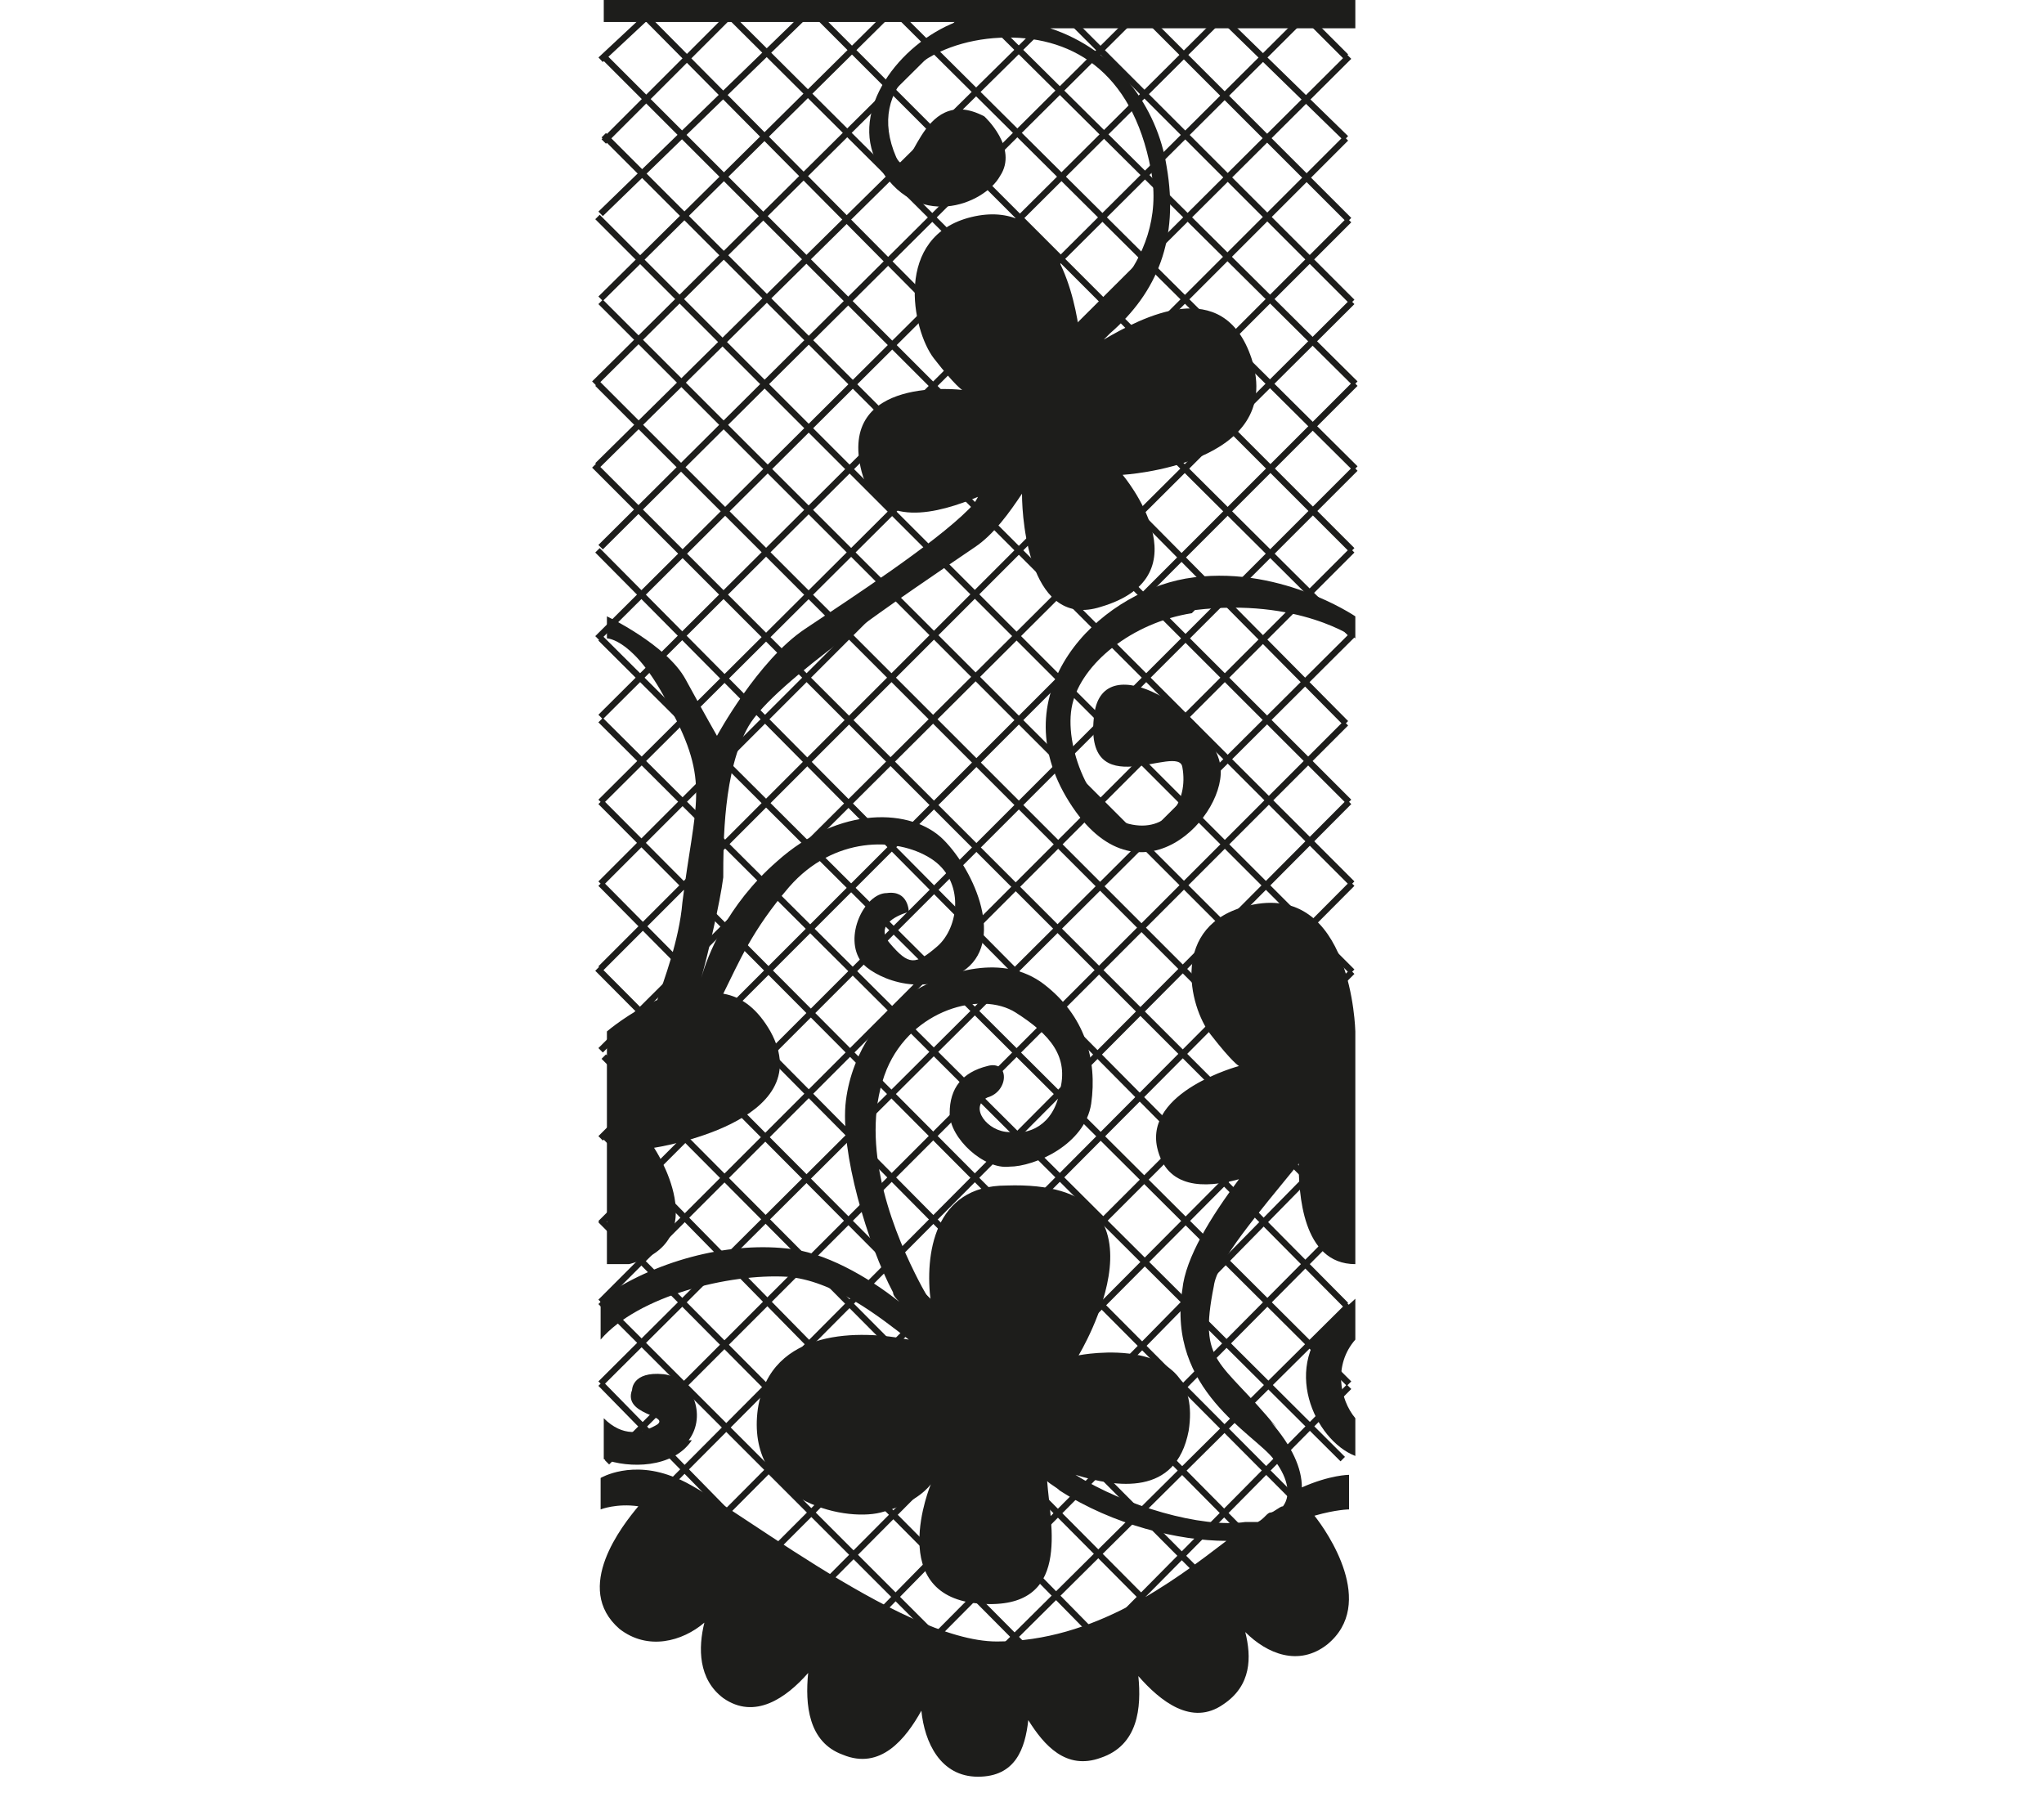
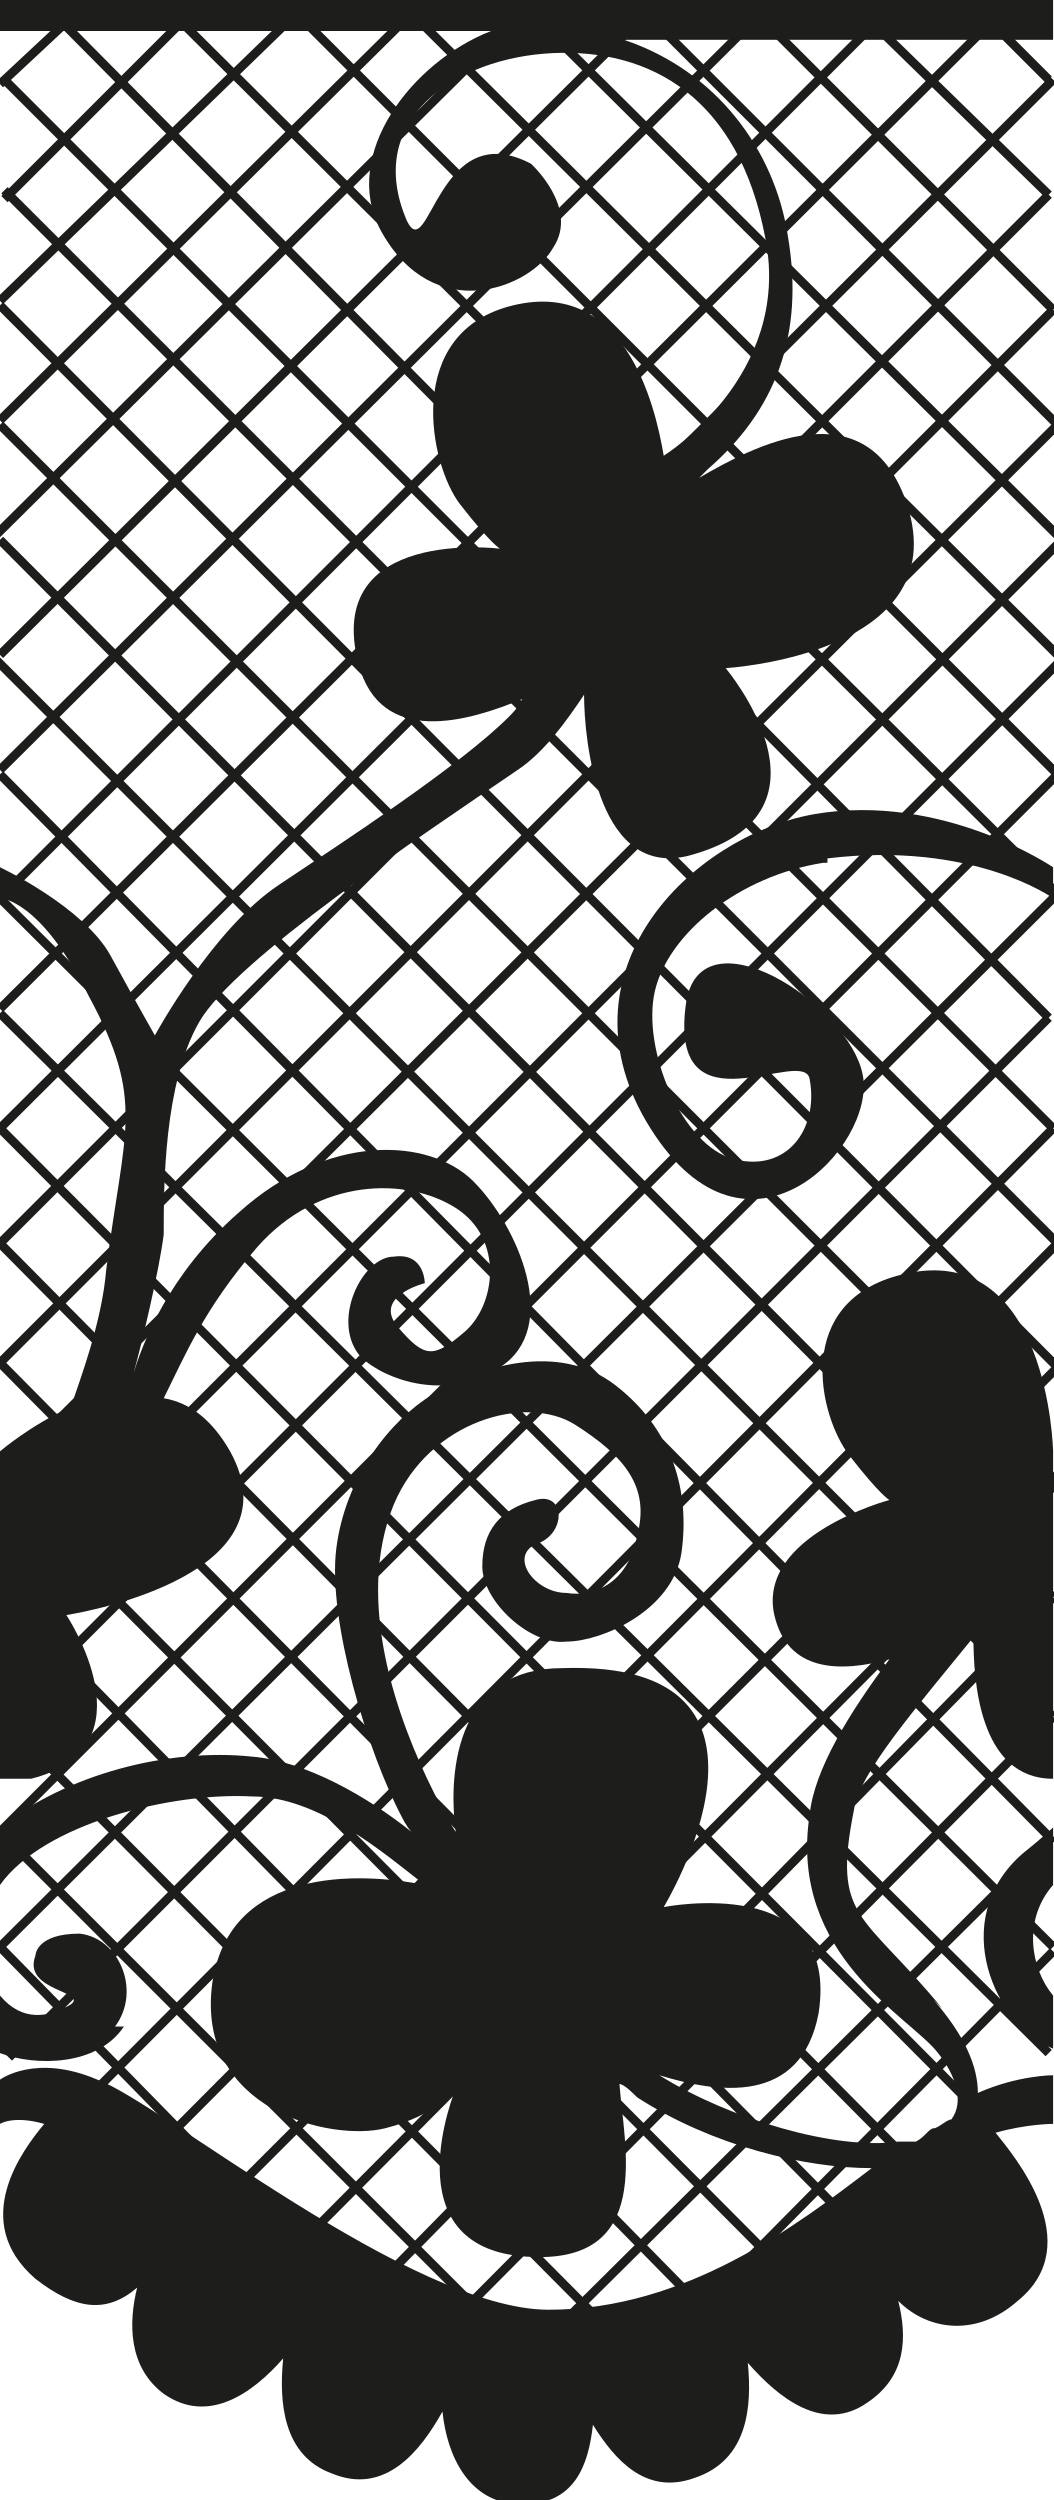
- <svg xmlns="http://www.w3.org/2000/svg" id="Calque_2" version="1.1" viewBox="0 0 65 57">
+ <svg xmlns="http://www.w3.org/2000/svg" id="Calque_2" version="1.1" viewBox="0 0 23.8 56.5">
  <defs>
    <style>
      .st0 {
+         fill: #1d1d1b;
+       }
+ 
+       .st1 {
        fill: none;
        stroke: #1d1d1b;
        stroke-miterlimit: 10;
        stroke-width: .2px;
      }
- 
-       .st1 {
-         fill: #1d1d1b;
-       }
    </style>
  </defs>
  <g>
-     <line class="st0" x1="20.5" y1=".5" x2="42.8" y2="23" />
-     <line class="st0" x1="19.2" y1="1.8" x2="42.9" y2="25.5" />
-     <line class="st0" x1="19.2" y1="4.3" x2="43" y2="28.1" />
-     <line class="st0" x1="19" y1="6.9" x2="43" y2="30.9" />
-     <line class="st0" x1="19.1" y1="9.6" x2="43" y2="33.5" />
-     <line class="st0" x1="19" y1="12.2" x2="42.9" y2="36.1" />
-     <line class="st0" x1="36.3" y1=".4" x2="42.9" y2="7" />
-     <line class="st0" x1="33.7" y1=".3" x2="43" y2="9.6" />
-     <line class="st0" x1="31" y1=".2" x2="43.1" y2="12.2" />
-     <line class="st0" x1="28.4" y1=".3" x2="43.1" y2="14.9" />
-     <line class="st0" x1="41.5" y1=".5" x2="42.8" y2="1.8" />
-     <line class="st0" x1="38.8" y1=".5" x2="42.8" y2="4.4" />
-     <line class="st0" x1="25.8" y1=".3" x2="43" y2="17.5" />
-     <line class="st0" x1="23.2" y1=".5" x2="43" y2="20.2" />
-     <line class="st0" x1="18.9" y1="14.8" x2="42.9" y2="38.8" />
-     <line class="st0" x1="19" y1="17.5" x2="42.8" y2="41.5" />
-     <line class="st0" x1="19.1" y1="20.3" x2="42.9" y2="44" />
-     <line class="st0" x1="19.1" y1="22.9" x2="42.7" y2="46.4" />
-     <line class="st0" x1="19.1" y1="25.5" x2="41.2" y2="47.7" />
-     <line class="st0" x1="19.1" y1="28.1" x2="40.5" y2="49.7" />
-     <line class="st0" x1="19" y1="30.8" x2="39" y2="50.9" />
-     <line class="st0" x1="19.2" y1="33.6" x2="37.5" y2="52" />
-     <line class="st0" x1="19.2" y1="36.1" x2="35.8" y2="53" />
-     <line class="st0" x1="19.1" y1="38.8" x2="34" y2="53.8" />
-     <line class="st0" x1="19.1" y1="41.4" x2="31.8" y2="54.1" />
-     <line class="st0" x1="19.1" y1="44" x2="28.7" y2="53.8" />
-     <line class="st0" x1="41.6" y1=".4" x2="19.1" y2="22.8" />
-     <line class="st0" x1="41.5" y1=".4" x2="41.5" y2=".5" />
-     <line class="st0" x1="42.9" y1="1.8" x2="19.1" y2="25.5" />
-     <line class="st0" x1="42.8" y1="4.4" x2="19.1" y2="28.1" />
-     <line class="st0" x1="42.9" y1="7" x2="19.1" y2="30.8" />
-     <line class="st0" x1="43" y1="9.6" x2="19.1" y2="33.4" />
-     <line class="st0" x1="43.1" y1="12.2" x2="19.1" y2="36.2" />
-     <line class="st0" x1="25.8" y1=".3" x2="19.1" y2="6.8" />
-     <line class="st0" x1="28.4" y1=".3" x2="19.1" y2="9.5" />
-     <line class="st0" x1="31" y1=".2" x2="18.9" y2="12.2" />
-     <line class="st0" x1="33.7" y1=".3" x2="19" y2="14.8" />
-     <line class="st0" x1="20.6" y1=".5" x2="19.1" y2="1.9" />
-     <line class="st0" x1="23.2" y1=".5" x2="19.2" y2="4.5" />
-     <line class="st0" x1="36.3" y1=".3" x2="19.1" y2="17.4" />
-     <line class="st0" x1="38.9" y1=".5" x2="19" y2="20.3" />
-     <line class="st0" x1="43.1" y1="14.9" x2="19.1" y2="38.9" />
-     <line class="st0" x1="43" y1="17.5" x2="19.1" y2="41.4" />
-     <line class="st0" x1="43" y1="20.2" x2="19.1" y2="44" />
-     <line class="st0" x1="42.8" y1="23" x2="19.3" y2="46.5" />
-     <line class="st0" x1="42.9" y1="25.5" x2="20.9" y2="47.6" />
-     <line class="st0" x1="43" y1="28.1" x2="21.5" y2="49.7" />
-     <line class="st0" x1="43" y1="30.9" x2="23" y2="50.9" />
-     <line class="st0" x1="43" y1="33.5" x2="24.6" y2="52" />
-     <line class="st0" x1="42.9" y1="36.1" x2="26.3" y2="53" />
-     <line class="st0" x1="42.9" y1="38.8" x2="28" y2="53.8" />
-     <line class="st0" x1="42.9" y1="41.5" x2="30.2" y2="54.1" />
-     <line class="st0" x1="42.9" y1="44.1" x2="33.3" y2="53.8" />
+     <line class="st1" x1="1.4" y1=".5" x2="23.7" y2="23" />
+     <line class="st1" x1=".1" y1="1.8" x2="23.8" y2="25.5" />
+     <line class="st1" x1=".1" y1="4.3" x2="23.9" y2="28.1" />
+     <line class="st1" x1="0" y1="6.9" x2="23.9" y2="30.9" />
+     <line class="st1" x1="0" y1="9.6" x2="23.9" y2="33.5" />
+     <line class="st1" x1="0" y1="12.2" x2="23.8" y2="36.1" />
+     <line class="st1" x1="17.2" y1=".4" x2="23.8" y2="7" />
+     <line class="st1" x1="14.6" y1=".3" x2="23.9" y2="9.6" />
+     <line class="st1" x1="11.9" y1=".2" x2="24" y2="12.2" />
+     <line class="st1" x1="9.3" y1=".3" x2="24" y2="14.9" />
+     <line class="st1" x1="22.4" y1=".5" x2="23.7" y2="1.8" />
+     <line class="st1" x1="19.7" y1=".5" x2="23.7" y2="4.4" />
+     <line class="st1" x1="6.7" y1=".3" x2="23.9" y2="17.5" />
+     <line class="st1" x1="4.1" y1=".5" x2="23.9" y2="20.2" />
+     <line class="st1" x1="-.2" y1="14.8" x2="23.8" y2="38.8" />
+     <line class="st1" x1="0" y1="17.5" x2="23.7" y2="41.5" />
+     <line class="st1" x1="0" y1="20.3" x2="23.8" y2="44" />
+     <line class="st1" x1="0" y1="22.9" x2="23.7" y2="46.4" />
+     <line class="st1" x1="0" y1="25.5" x2="22.1" y2="47.7" />
+     <line class="st1" x1="0" y1="28.1" x2="21.4" y2="49.7" />
+     <line class="st1" x1="0" y1="30.8" x2="19.9" y2="50.9" />
+     <line class="st1" x1=".1" y1="33.6" x2="18.4" y2="52" />
+     <line class="st1" x1=".1" y1="36.1" x2="16.7" y2="53" />
+     <line class="st1" x1="0" y1="38.8" x2="14.9" y2="53.8" />
+     <line class="st1" x1="0" y1="41.4" x2="12.7" y2="54.1" />
+     <line class="st1" x1="0" y1="44" x2="9.6" y2="53.8" />
+     <line class="st1" x1="22.5" y1=".4" x2="0" y2="22.8" />
+     <line class="st1" x1="22.4" y1=".4" x2="22.4" y2=".5" />
+     <line class="st1" x1="23.8" y1="1.8" x2="0" y2="25.5" />
+     <line class="st1" x1="23.7" y1="4.4" x2="0" y2="28.1" />
+     <line class="st1" x1="23.8" y1="7" x2="0" y2="30.8" />
+     <line class="st1" x1="23.9" y1="9.6" x2="0" y2="33.4" />
+     <line class="st1" x1="24" y1="12.2" x2="0" y2="36.2" />
+     <line class="st1" x1="6.7" y1=".3" x2="0" y2="6.8" />
+     <line class="st1" x1="9.3" y1=".3" x2="0" y2="9.5" />
+     <line class="st1" x1="11.9" y1=".2" x2="-.2" y2="12.2" />
+     <line class="st1" x1="14.6" y1=".3" x2="0" y2="14.8" />
+     <line class="st1" x1="1.5" y1=".5" x2="0" y2="1.9" />
+     <line class="st1" x1="4.1" y1=".5" x2=".1" y2="4.5" />
+     <line class="st1" x1="17.2" y1=".3" x2="0" y2="17.4" />
+     <line class="st1" x1="19.8" y1=".5" x2="0" y2="20.3" />
+     <line class="st1" x1="24" y1="14.9" x2="0" y2="38.9" />
+     <line class="st1" x1="23.9" y1="17.5" x2="0" y2="41.4" />
+     <line class="st1" x1="23.9" y1="20.2" x2="0" y2="44" />
+     <line class="st1" x1="23.7" y1="23" x2=".2" y2="46.5" />
+     <line class="st1" x1="23.8" y1="25.5" x2="1.8" y2="47.6" />
+     <line class="st1" x1="23.9" y1="28.1" x2="2.4" y2="49.7" />
+     <line class="st1" x1="23.9" y1="30.9" x2="3.9" y2="50.9" />
+     <line class="st1" x1="23.9" y1="33.5" x2="5.5" y2="52" />
+     <line class="st1" x1="23.8" y1="36.1" x2="7.2" y2="53" />
+     <line class="st1" x1="23.8" y1="38.8" x2="8.9" y2="53.8" />
+     <line class="st1" x1="23.8" y1="41.5" x2="11.1" y2="54.1" />
+     <line class="st1" x1="23.8" y1="44.1" x2="14.2" y2="53.8" />
  </g>
  <g>
-     <path class="st1" d="M38,19.4c3.3-.4,5.1.9,5.1.9v-.7s-2.5-1.7-5.4-1.2c-2.8.5-5.9,3.6-3.7,7.1s5.1.4,4.8-1.2c-.3-1.6-3.7-3.8-4-1.6-.4,3,2.7.9,2.8,1.7.2,1.1-.5,2.1-1.7,1.8s-2.1-2.5-1.8-3.8c.3-1.3,1.9-2.6,3.8-2.9Z" />
-     <path class="st1" d="M40.6,45.4c-1.8-2.2-2.5-2-2-4.5.1-.8,1.4-2.3,2.7-3.9,0,.9.1,3.2,1.8,3.2v-7.4s-.1-4.8-3.4-4c-2.5.6-1.9,3.2-1.2,4.1.7.9.9,1,.9,1,0,0-3,.8-2.6,2.6.3,1.3,1.5,1.3,2.6,1-.9,1.2-1.7,2.5-1.8,3.5-.5,3.2,2.3,4.6,2.9,5.4.4.5.6,1.1.3,1.5-.1,0-.3.2-.4.2-.1,0-.2.2-.4.3-.1,0-.2,0-.4,0-1.4.2-3.8-.5-5.4-1.5,1.3.4,3.2.7,3.6-1.4.5-3.2-3.5-2.4-3.5-2.4,0,0,3.4-5.6-2.3-5.4-2.3,0-2.6,2.2-2.4,3.7-.2-.3-.4-.7-.5-.9-.8-1.6-1.8-4.3-.9-6.5.8-1.9,3-2.5,4.1-1.8s1.7,1.4,1.4,2.5c-.2,1.1-1,1.4-1.6,1.3-.7,0-1.3-.8-.7-1.1.7-.2.7-1.2,0-1-.8.2-1.2.7-1.2,1.5s1.1,1.8,1.9,1.7c.8,0,2.4-.7,2.6-2,.2-1.4-.2-2.8-1.5-3.8s-3.1-.4-4.1.2c-1,.6-2,1.9-2.2,3.5s.7,4.6,1.5,6.1c0,.1.1.2.2.3-1-.8-2.4-1.6-3.6-1.7-1.9-.2-4.2.4-5.9,1.6v1.3c1.2-1.4,4.1-2.1,5.9-2,1.5.1,3,1.3,3.9,2-1.5-.3-4.4-.4-4.8,2.2-.4,2.9,2.7,3.6,3.9,3.3,1.2-.3,1.6-.9,1.6-.9,0,0-1.5,3.6,1.6,3.8,2.9.2,2.2-2.5,2.1-3.9.1.1.3.2.4.3,1.7,1.1,3.8,1.6,5.3,1.6-1.7,1.3-4.2,3.2-7.3,3.2s-8.8-4.7-10.2-5.2c-1.4-.6-2.4,0-2.4,0v1s.5-.2,1.2-.1c-.5.6-2.1,2.6-.6,3.9.9.7,2,.4,2.7-.2-.2.8-.2,1.8.6,2.4,1,.7,2,0,2.7-.8-.1,1,0,2.2,1.1,2.6,1.2.5,2-.5,2.5-1.4.1,1,.6,2.1,1.8,2.1,1.2,0,1.5-.9,1.6-1.8.5.8,1.2,1.6,2.3,1.2,1.2-.4,1.3-1.6,1.2-2.6.7.8,1.7,1.6,2.7.9.9-.6.9-1.5.7-2.3.7.7,1.7,1.1,2.6.4,1.6-1.3,0-3.6-.4-4.1.7-.2,1.1-.2,1.1-.2v-1.1s-.6,0-1.5.4c0-.6-.3-1.3-1-2.1Z" />
-     <path class="st1" d="M21.9,45.8c.6-.8.1-2-.8-2.1-1-.1-1,.5-1,.5-.3.8,1.2.8.8,1.1-.5.3-1.1.4-1.7-.2v1.3c0,0,0,0,0,0,.8.3,2.2.3,2.8-.6Z" />
-     <path class="st1" d="M43.1,41.3s-.2.2-.7.6c-1.7,1.5-.6,3.9.7,4.4v-1.2c-.5-.6-.7-1.7,0-2.5v-1.3Z" />
-     <path class="st1" d="M19.2,0v.7h11.2c-1.8.7-3.4,2.8-2.5,4.5,1.2,2.2,3.4,1.3,3.9.4.6-.9-.5-1.9-.5-1.9-2.1-1.1-2.3,2.3-2.8,1.3-1-2.3,1.1-3.7,3.3-3.8,2.2-.1,4.2,1,4.8,4.2.6,3.1-2.3,4.9-2.3,4.9,0,0,0,0,0,.1-.2-1.3-.9-4.1-3.4-3.5-2.5.6-1.9,3.6-1.2,4.5s.9,1,.9,1c0,0-4-.5-3.2,2.6.5,1.9,2.5,1.3,3.7.8-.1.2-.2.3-.3.4-1.1,1.1-3.7,2.8-5.2,3.8-1.5,1-2.8,3.4-2.8,3.4,0,0-.4-.7-1-1.8-.6-1.1-2.5-2-2.5-2v.7s.9,0,2,2.2c1.3,2.4.8,3,.4,6.2-.1,1.2-.6,2.5-.8,3.1-.9.4-1.6,1-1.6,1v7.4c.3,0,.4,0,.7,0,2.8-.7.8-3.7.8-3.7,0,0,5.3-.8,3.7-3.7-.4-.7-.9-1.1-1.5-1.2.5-1,.9-2,2.1-3.4,1.4-1.6,3.4-1.6,4.5-.9s.9,2.2.2,2.8-.9.6-1.5-.1c-.6-.7.6-1,.6-1,0,0,0-.7-.7-.6-.7,0-1.4,1.4-.8,2.2.3.4,1.8,1.2,3.2.3s.4-3.2-.6-4.2c-1-1-3.3-1.1-5.3.7-1.6,1.4-2.2,3-2.4,3.7.2-.7.6-2.4.7-3.2,0-1.1,0-3.4.8-4.8.8-1.4,5-4.2,7.2-5.7.6-.4,1.1-1.1,1.5-1.7,0,1,.3,4.3,2.5,3.6,3.4-1,.7-4.2.7-4.2,0,0,5.2-.3,4.1-3.7-.9-2.7-3.5-1.3-4.7-.6,0,0,.2-.2.2-.2,1.5-1.3,2.2-3,1.8-5.3-.3-1.9-1.6-3.7-3.7-4.4h9.7V0h-23.9Z" />
+     <path class="st0" d="M18.7,19.4c3.3-.4,5.1.9,5.1.9v-.7s-2.5-1.7-5.4-1.2c-2.8.5-5.9,3.6-3.7,7.1,2.2,3.5,5.1.4,4.8-1.2s-3.7-3.8-4-1.6c-.4,3,2.7.9,2.8,1.7.2,1.1-.5,2.1-1.7,1.8s-2.1-2.5-1.8-3.8,1.9-2.6,3.8-2.9h.1Z" />
+     <path class="st0" d="M21.3,45.4c-1.8-2.2-2.5-2-2-4.5.1-.8,1.4-2.3,2.7-3.9,0,.9.1,3.2,1.8,3.2v-7.4s-.1-4.8-3.4-4c-2.5.6-1.9,3.2-1.2,4.1.7.9.9,1,.9,1,0,0-3,.8-2.6,2.6.3,1.3,1.5,1.3,2.6,1-.9,1.2-1.7,2.5-1.8,3.5-.5,3.2,2.3,4.6,2.9,5.4.4.5.6,1.1.3,1.5-.1,0-.3.2-.4.2s-.2.2-.4.3h-.4c-1.4.2-3.8-.5-5.4-1.5,1.3.4,3.2.7,3.6-1.4.5-3.2-3.5-2.4-3.5-2.4,0,0,3.4-5.6-2.3-5.4-2.3,0-2.6,2.2-2.4,3.7-.2-.3-.4-.7-.5-.9-.8-1.6-1.8-4.3-.9-6.5.8-1.9,3-2.5,4.1-1.8s1.7,1.4,1.4,2.5c-.2,1.1-1,1.4-1.6,1.3-.7,0-1.3-.8-.7-1.1.7-.2.7-1.2,0-1-.8.2-1.2.7-1.2,1.5s1.1,1.8,1.9,1.7c.8,0,2.4-.7,2.6-2,.2-1.4-.2-2.8-1.5-3.8s-3.1-.4-4.1.2c-1,.6-2,1.9-2.2,3.5s.7,4.6,1.5,6.1c0,0,.1.2.2.3-1-.8-2.4-1.6-3.6-1.7-1.9-.2-4.2.4-5.7,1.6v1.3c1-1.4,3.9-2.1,5.7-2,1.5,0,3,1.3,3.9,2-1.5-.3-4.4-.4-4.8,2.2-.4,2.9,2.7,3.6,3.9,3.3,1.2-.3,1.6-.9,1.6-.9,0,0-1.5,3.6,1.6,3.8,2.9.2,2.2-2.5,2.1-3.9.1,0,.3.2.4.3,1.7,1.1,3.8,1.6,5.3,1.6-1.7,1.3-4.2,3.2-7.3,3.2s-8.8-4.7-10.2-5.2c-1.4-.6-2.2,0-2.2,0v1s.3-.2,1,0c-.5.6-1.7,2.2-.2,3.5.9.7,1.6.8,2.3.2-.2.8-.2,1.8.6,2.4,1,.7,2,0,2.7-.8-.1,1,0,2.2,1.1,2.6,1.2.5,2-.5,2.5-1.4.1,1,.6,2.1,1.8,2.1s1.5-.9,1.6-1.8c.5.8,1.2,1.6,2.3,1.2,1.2-.4,1.3-1.6,1.2-2.6.7.8,1.7,1.6,2.7.9.9-.6.9-1.5.7-2.3.7.7,1.8.8,2.7,0,1.6-1.3-.1-3.3-.5-3.8.7-.2,1.3-.2,1.3-.2v-1.1s-.8,0-1.7.4c0-.6-.3-1.3-1-2.1l.2.2Z" />
+     <path class="st0" d="M2.6,45.8c.6-.8.1-2-.8-2.1-1,0-1,.5-1,.5-.3.8,1.2.8.8,1.1-.5.3-1.1.4-1.6-.2v1.3h0c.8.3,2.2.3,2.8-.6h-.1Z" />
+     <path class="st0" d="M23.8,41.3s-.2.2-.7.6c-1.7,1.5-.6,3.9.7,4.4v-1.2c-.5-.6-.7-1.7,0-2.5v-1.3Z" />
+     <path class="st0" d="M-.1,0v.7h11.2c-1.8.7-3.4,2.8-2.5,4.5,1.2,2.2,3.4,1.3,3.9.4.6-.9-.5-1.9-.5-1.9-2.1-1.1-2.3,2.3-2.8,1.3-1-2.3,1.1-3.7,3.3-3.8,2.2-.1,4.2,1,4.8,4.2.6,3.1-2.3,4.9-2.3,4.9h0c-.2-1.2-.9-4-3.4-3.4-2.5.6-1.9,3.6-1.2,4.5s.9,1,.9,1c0,0-4-.5-3.2,2.6.5,1.9,2.5,1.3,3.7.8-.1.2-.2.3-.3.4-1.1,1.1-3.7,2.8-5.2,3.8s-2.8,3.4-2.8,3.4c0,0-.4-.7-1-1.8C1.9,20.5,0,19.6,0,19.6v.7s.9,0,2,2.2c1.3,2.4.8,3,.4,6.2-.1,1.2-.6,2.5-.8,3.1-.9.4-1.6,1-1.6,1v7.4h.7c2.8-.7.8-3.7.8-3.7,0,0,5.3-.8,3.7-3.7-.4-.7-.9-1.1-1.5-1.2.5-1,.9-2,2.1-3.4,1.4-1.6,3.4-1.6,4.5-.9s.9,2.2.2,2.8-.9.6-1.5-.1.6-1,.6-1c0,0,0-.7-.7-.6-.7,0-1.4,1.4-.8,2.2.3.4,1.8,1.2,3.2.3s.4-3.2-.6-4.2-3.3-1.1-5.3.7c-1.6,1.4-2.2,3-2.4,3.7.2-.7.6-2.4.7-3.2,0-1.1,0-3.4.8-4.8s5-4.2,7.2-5.7c.6-.4,1.1-1.1,1.5-1.7,0,1,.3,4.3,2.5,3.6,3.4-1,.7-4.2.7-4.2,0,0,5.2-.3,4.1-3.7-.9-2.7-3.5-1.3-4.7-.6l.2-.2c1.5-1.3,2.2-3,1.8-5.3-.3-1.9-1.6-3.7-3.7-4.4h9.7V0H-.1Z" />
  </g>
</svg>
